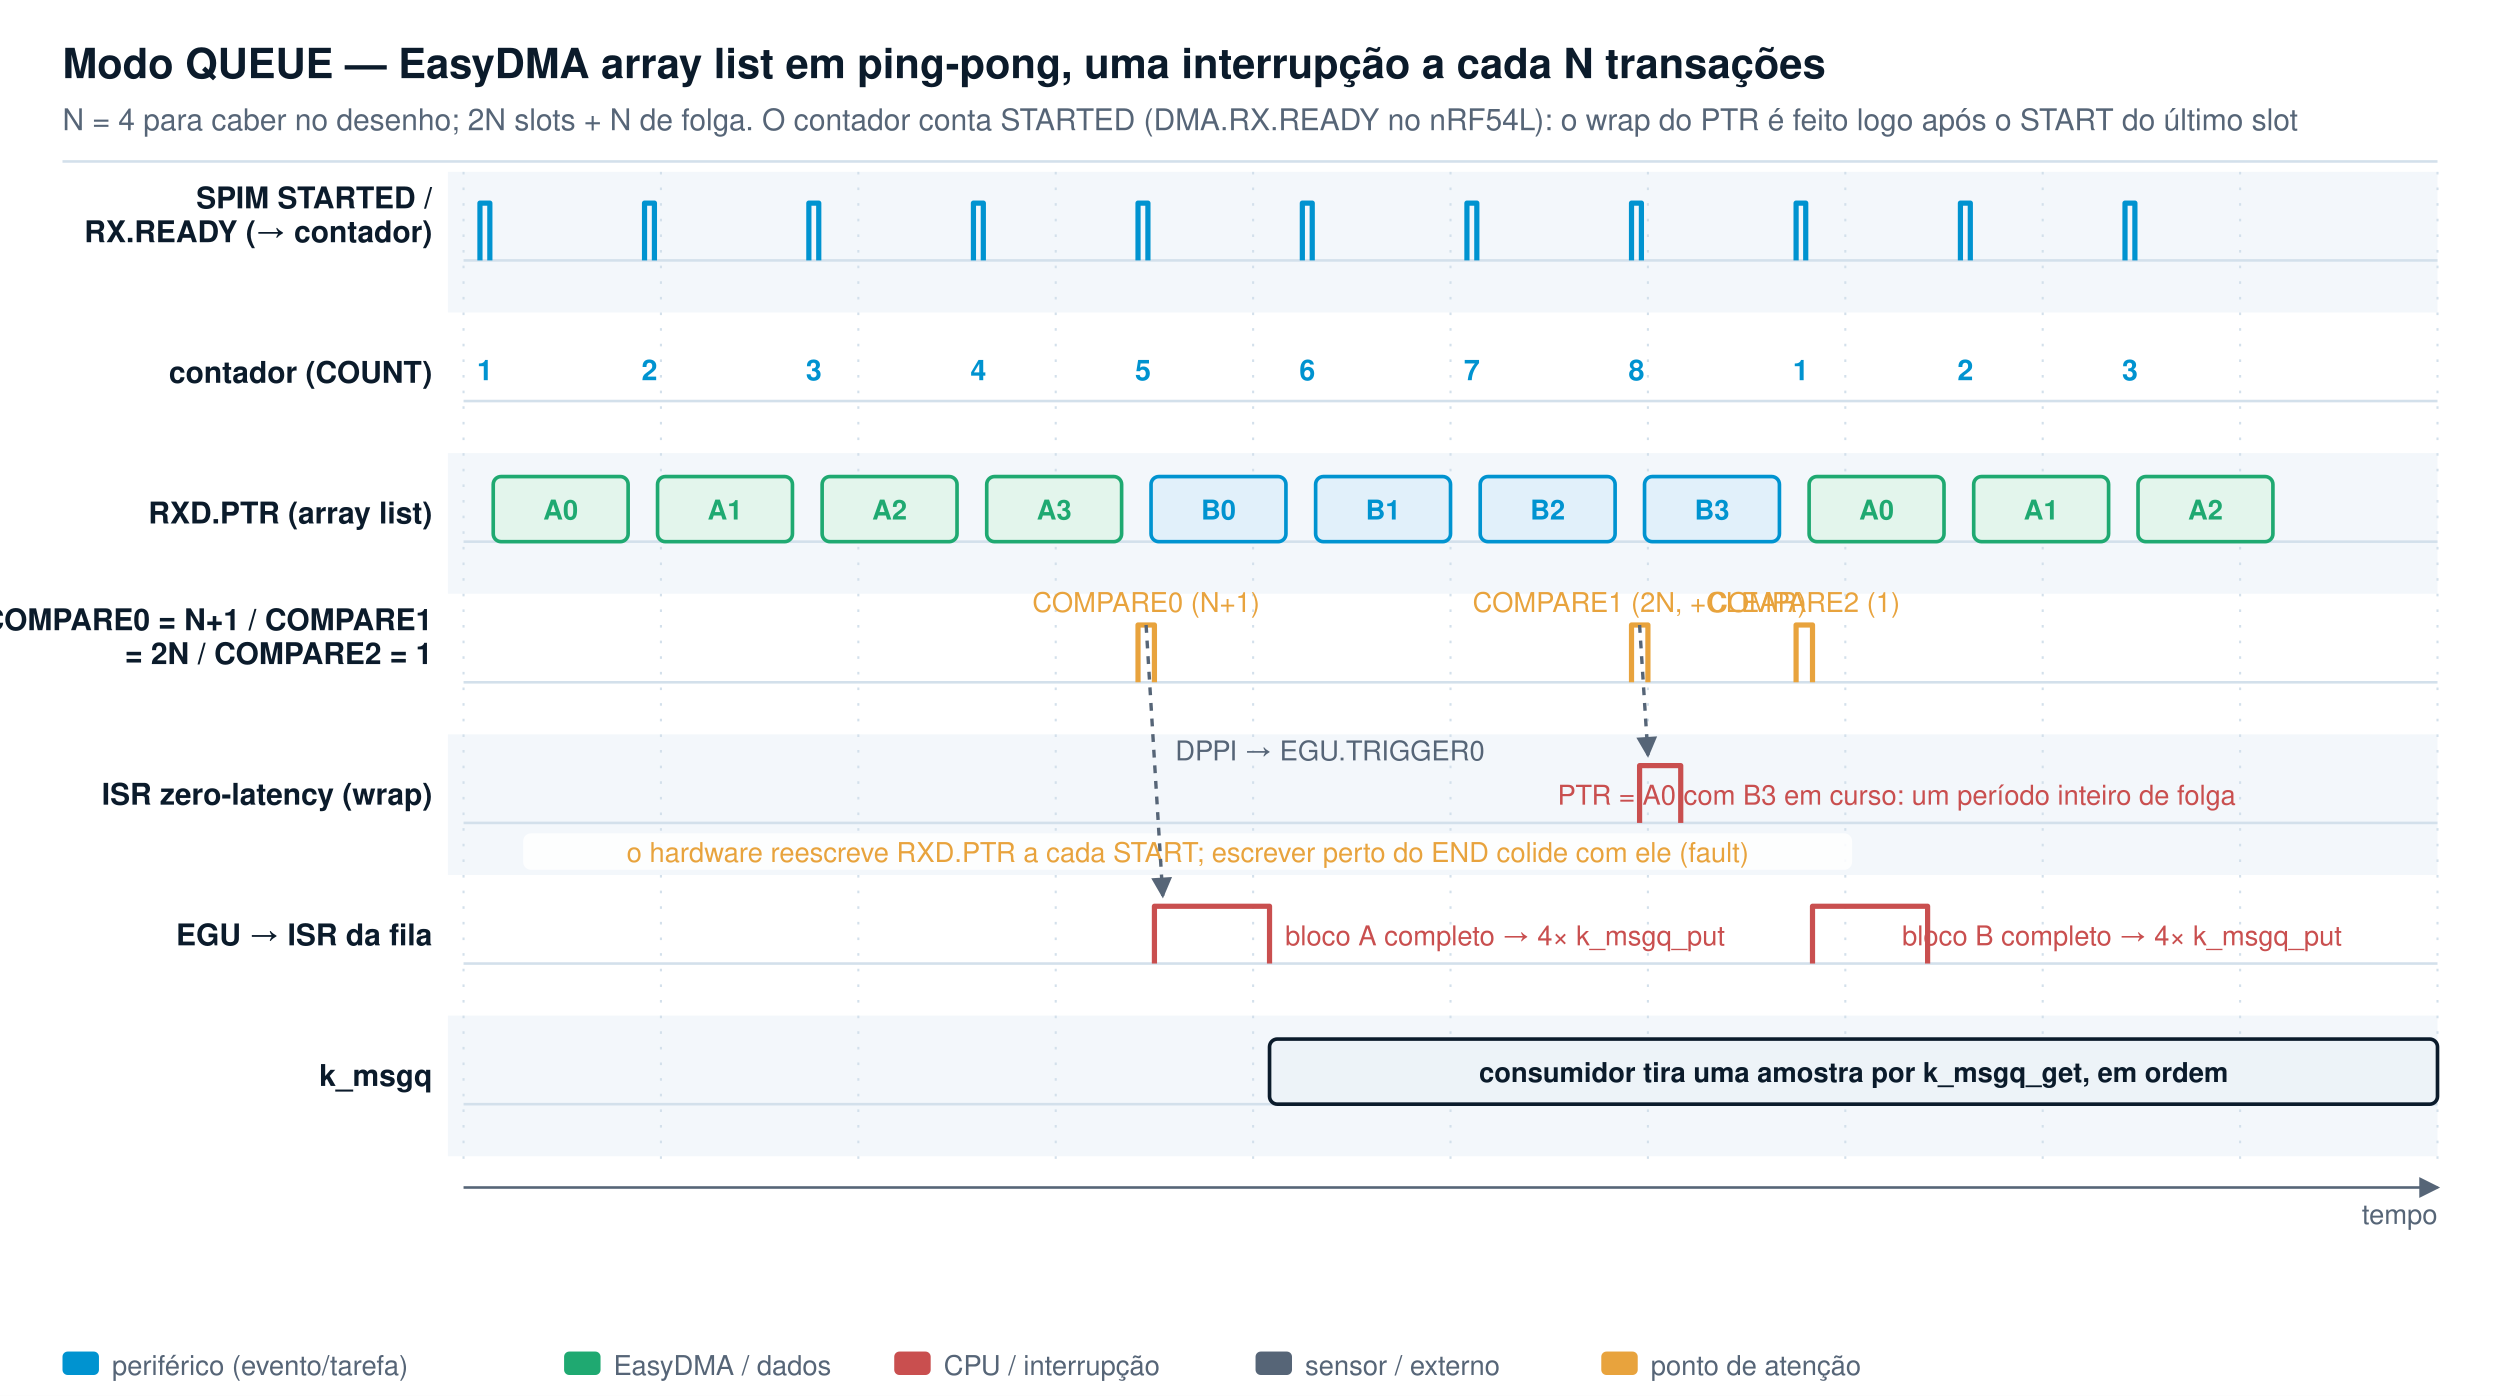
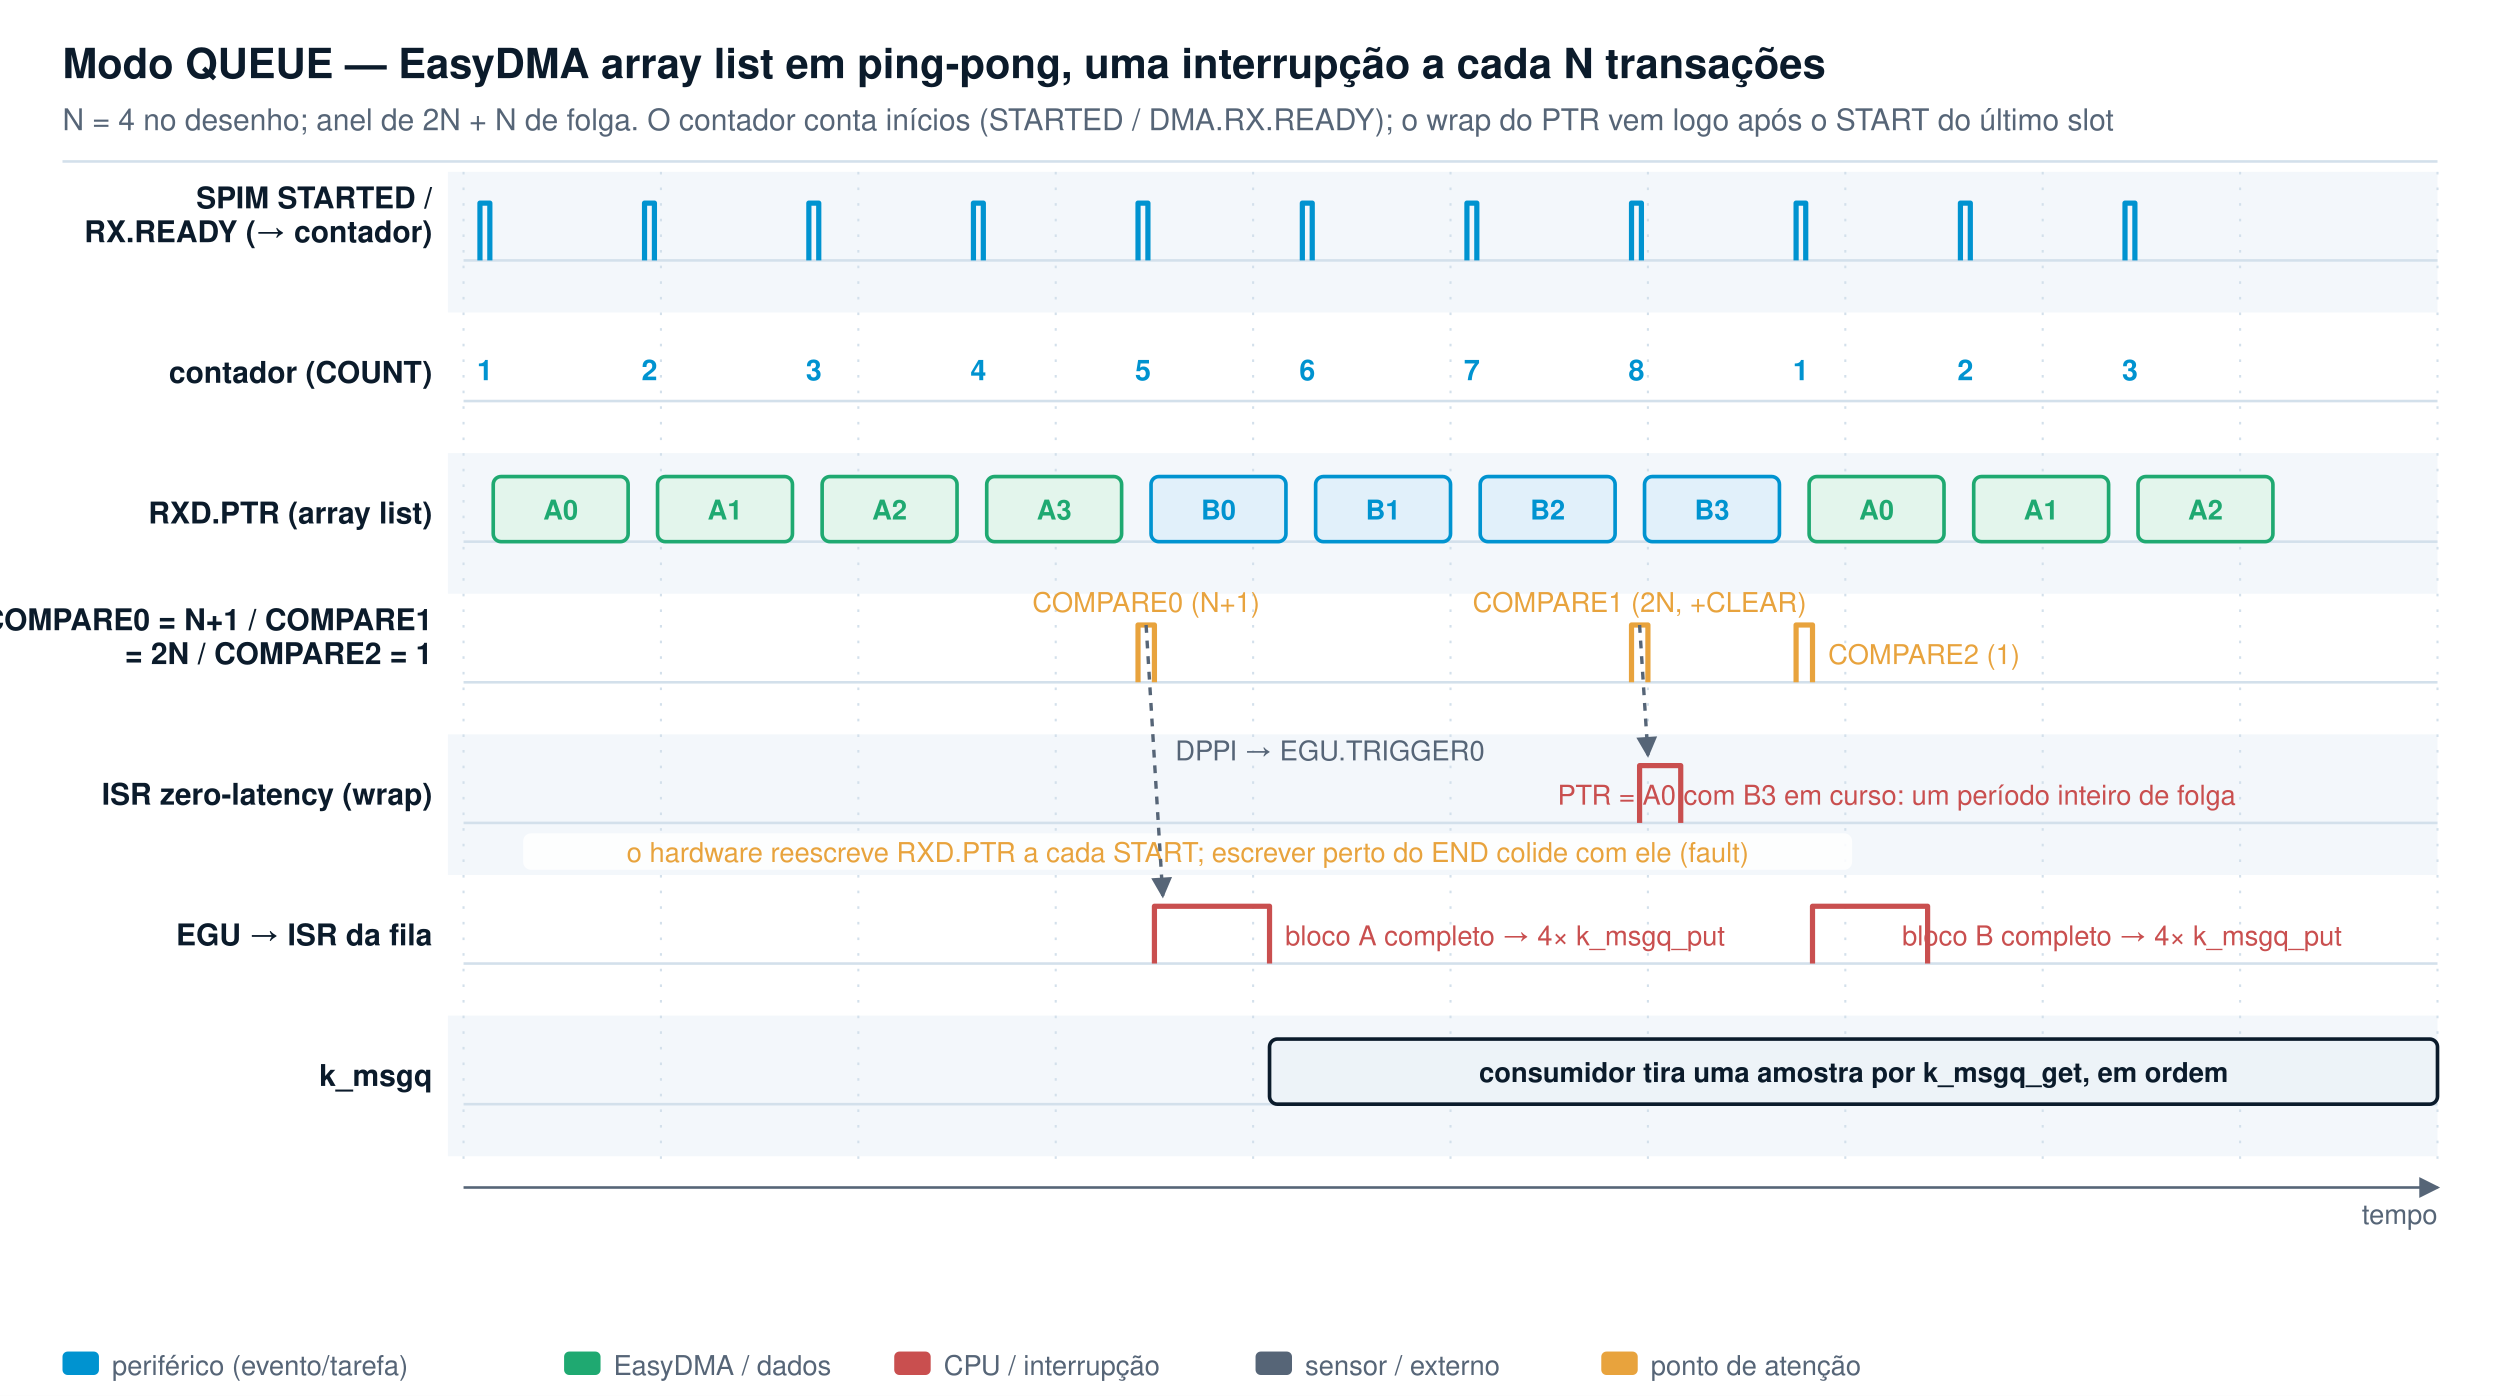
<svg xmlns="http://www.w3.org/2000/svg" width="960" height="536" viewBox="0 0 960 536">
  <defs>
    <marker id="arr" markerWidth="9" markerHeight="9" refX="7" refY="4.5" orient="auto" markerUnits="userSpaceOnUse">
      <path d="M0,0.5 L8,4.5 L0,8.5 z" fill="#566577" />
    </marker>
    <marker id="arr-blue" markerWidth="9" markerHeight="9" refX="7" refY="4.5" orient="auto" markerUnits="userSpaceOnUse">
      <path d="M0,0.5 L8,4.5 L0,8.5 z" fill="#0093D0" />
    </marker>
    <marker id="arr-green" markerWidth="9" markerHeight="9" refX="7" refY="4.5" orient="auto" markerUnits="userSpaceOnUse">
      <path d="M0,0.5 L8,4.5 L0,8.5 z" fill="#1FA971" />
    </marker>
    <marker id="arr-red" markerWidth="9" markerHeight="9" refX="7" refY="4.5" orient="auto" markerUnits="userSpaceOnUse">
      <path d="M0,0.5 L8,4.5 L0,8.5 z" fill="#C94F4F" />
    </marker>
    <filter id="shadow" x="-5%" y="-5%" width="110%" height="120%">
      <feDropShadow dx="0" dy="1.5" stdDeviation="1.5" flood-color="#00224E" flood-opacity="0.12" />
    </filter>
  </defs>
  <rect width="100%" height="100%" fill="white" />
  <text x="24" y="30" fill="#0B1B2B" font-family="Segoe UI, Helvetica Neue, Helvetica, Arial, sans-serif" font-size="16" font-weight="600">Modo QUEUE — EasyDMA array list em ping-pong, uma interrupção a cada N transações</text>
-   <text x="24" y="50" fill="#566577" font-family="Segoe UI, Helvetica Neue, Helvetica, Arial, sans-serif" font-size="11.5">N = 4 para caber no desenho; 2N slots + N de folga. O contador conta STARTED (DMA.RX.READY no nRF54L): o wrap do PTR é feito logo após o START do último slot</text>
+   <text x="24" y="50" fill="#566577" font-family="Segoe UI, Helvetica Neue, Helvetica, Arial, sans-serif" font-size="11.5">N = 4 no desenho; anel de 2N + N de folga. O contador conta inícios (STARTED / DMA.RX.READY); o wrap do PTR vem logo após o START do último slot</text>
  <line x1="24" y1="62" x2="936" y2="62" stroke="#D3E0EB" stroke-width="1" />
  <rect x="172" y="66" width="764" height="54" fill="#F3F7FB" />
  <line x1="178" y1="100" x2="936" y2="100" stroke="#D3E0EB" stroke-width="1" />
  <text x="166" y="80" text-anchor="end" fill="#0B1B2B" font-family="Segoe UI, Helvetica Neue, Helvetica, Arial, sans-serif" font-size="11.5" font-weight="600">SPIM STARTED /</text>
  <text x="166" y="93" text-anchor="end" fill="#0B1B2B" font-family="Segoe UI, Helvetica Neue, Helvetica, Arial, sans-serif" font-size="11.5" font-weight="600">RX.READY (→ contador)</text>
  <line x1="178" y1="154" x2="936" y2="154" stroke="#D3E0EB" stroke-width="1" />
  <text x="166" y="147" text-anchor="end" fill="#0B1B2B" font-family="Segoe UI, Helvetica Neue, Helvetica, Arial, sans-serif" font-size="11.5" font-weight="600">contador (COUNT)</text>
  <rect x="172" y="174" width="764" height="54" fill="#F3F7FB" />
  <line x1="178" y1="208" x2="936" y2="208" stroke="#D3E0EB" stroke-width="1" />
  <text x="166" y="201" text-anchor="end" fill="#0B1B2B" font-family="Segoe UI, Helvetica Neue, Helvetica, Arial, sans-serif" font-size="11.5" font-weight="600">RXD.PTR (array list)</text>
  <line x1="178" y1="262" x2="936" y2="262" stroke="#D3E0EB" stroke-width="1" />
  <text x="166" y="242" text-anchor="end" fill="#0B1B2B" font-family="Segoe UI, Helvetica Neue, Helvetica, Arial, sans-serif" font-size="11.5" font-weight="600">COMPARE0 = N+1 / COMPARE1</text>
  <text x="166" y="255" text-anchor="end" fill="#0B1B2B" font-family="Segoe UI, Helvetica Neue, Helvetica, Arial, sans-serif" font-size="11.5" font-weight="600">= 2N / COMPARE2 = 1</text>
  <rect x="172" y="282" width="764" height="54" fill="#F3F7FB" />
  <line x1="178" y1="316" x2="936" y2="316" stroke="#D3E0EB" stroke-width="1" />
  <text x="166" y="309" text-anchor="end" fill="#0B1B2B" font-family="Segoe UI, Helvetica Neue, Helvetica, Arial, sans-serif" font-size="11.5" font-weight="600">ISR zero-latency (wrap)</text>
  <line x1="178" y1="370" x2="936" y2="370" stroke="#D3E0EB" stroke-width="1" />
  <text x="166" y="363" text-anchor="end" fill="#0B1B2B" font-family="Segoe UI, Helvetica Neue, Helvetica, Arial, sans-serif" font-size="11.5" font-weight="600">EGU → ISR da fila</text>
  <rect x="172" y="390" width="764" height="54" fill="#F3F7FB" />
  <line x1="178" y1="424" x2="936" y2="424" stroke="#D3E0EB" stroke-width="1" />
  <text x="166" y="417" text-anchor="end" fill="#0B1B2B" font-family="Segoe UI, Helvetica Neue, Helvetica, Arial, sans-serif" font-size="11.5" font-weight="600">k_msgq</text>
  <line x1="178.0" y1="66" x2="178.0" y2="448" stroke="#D3E0EB" stroke-width="0.8" stroke-dasharray="1 5" />
  <line x1="253.8" y1="66" x2="253.8" y2="448" stroke="#D3E0EB" stroke-width="0.8" stroke-dasharray="1 5" />
  <line x1="329.6" y1="66" x2="329.6" y2="448" stroke="#D3E0EB" stroke-width="0.8" stroke-dasharray="1 5" />
  <line x1="405.4" y1="66" x2="405.4" y2="448" stroke="#D3E0EB" stroke-width="0.8" stroke-dasharray="1 5" />
  <line x1="481.2" y1="66" x2="481.2" y2="448" stroke="#D3E0EB" stroke-width="0.8" stroke-dasharray="1 5" />
  <line x1="557.0" y1="66" x2="557.0" y2="448" stroke="#D3E0EB" stroke-width="0.8" stroke-dasharray="1 5" />
  <line x1="632.8" y1="66" x2="632.8" y2="448" stroke="#D3E0EB" stroke-width="0.8" stroke-dasharray="1 5" />
  <line x1="708.6" y1="66" x2="708.6" y2="448" stroke="#D3E0EB" stroke-width="0.8" stroke-dasharray="1 5" />
  <line x1="784.4" y1="66" x2="784.4" y2="448" stroke="#D3E0EB" stroke-width="0.8" stroke-dasharray="1 5" />
  <line x1="860.2" y1="66" x2="860.2" y2="448" stroke="#D3E0EB" stroke-width="0.8" stroke-dasharray="1 5" />
  <line x1="936.0" y1="66" x2="936.0" y2="448" stroke="#D3E0EB" stroke-width="0.8" stroke-dasharray="1 5" />
  <path d="M184.3,100.0 V78.0 H188.1 V100.0" fill="none" stroke="#0093D0" stroke-width="2" stroke-linejoin="round" />
  <text x="186.2" y="146.0" fill="#0093D0" text-anchor="middle" font-family="Segoe UI, Helvetica Neue, Helvetica, Arial, sans-serif" font-size="11" font-weight="600">1</text>
  <path d="M247.5,100.0 V78.0 H251.3 V100.0" fill="none" stroke="#0093D0" stroke-width="2" stroke-linejoin="round" />
  <text x="249.4" y="146.0" fill="#0093D0" text-anchor="middle" font-family="Segoe UI, Helvetica Neue, Helvetica, Arial, sans-serif" font-size="11" font-weight="600">2</text>
  <path d="M310.6,100.0 V78.0 H314.4 V100.0" fill="none" stroke="#0093D0" stroke-width="2" stroke-linejoin="round" />
  <text x="312.5" y="146.0" fill="#0093D0" text-anchor="middle" font-family="Segoe UI, Helvetica Neue, Helvetica, Arial, sans-serif" font-size="11" font-weight="600">3</text>
  <path d="M373.8,100.0 V78.0 H377.6 V100.0" fill="none" stroke="#0093D0" stroke-width="2" stroke-linejoin="round" />
  <text x="375.7" y="146.0" fill="#0093D0" text-anchor="middle" font-family="Segoe UI, Helvetica Neue, Helvetica, Arial, sans-serif" font-size="11" font-weight="600">4</text>
  <path d="M437.0,100.0 V78.0 H440.8 V100.0" fill="none" stroke="#0093D0" stroke-width="2" stroke-linejoin="round" />
  <text x="438.9" y="146.0" fill="#0093D0" text-anchor="middle" font-family="Segoe UI, Helvetica Neue, Helvetica, Arial, sans-serif" font-size="11" font-weight="600">5</text>
  <path d="M500.1,100.0 V78.0 H503.9 V100.0" fill="none" stroke="#0093D0" stroke-width="2" stroke-linejoin="round" />
  <text x="502.0" y="146.0" fill="#0093D0" text-anchor="middle" font-family="Segoe UI, Helvetica Neue, Helvetica, Arial, sans-serif" font-size="11" font-weight="600">6</text>
  <path d="M563.3,100.0 V78.0 H567.1 V100.0" fill="none" stroke="#0093D0" stroke-width="2" stroke-linejoin="round" />
  <text x="565.2" y="146.0" fill="#0093D0" text-anchor="middle" font-family="Segoe UI, Helvetica Neue, Helvetica, Arial, sans-serif" font-size="11" font-weight="600">7</text>
  <path d="M626.5,100.0 V78.0 H630.3 V100.0" fill="none" stroke="#0093D0" stroke-width="2" stroke-linejoin="round" />
  <text x="628.4" y="146.0" fill="#0093D0" text-anchor="middle" font-family="Segoe UI, Helvetica Neue, Helvetica, Arial, sans-serif" font-size="11" font-weight="600">8</text>
  <path d="M689.7,100.0 V78.0 H693.4 V100.0" fill="none" stroke="#0093D0" stroke-width="2" stroke-linejoin="round" />
  <text x="691.5" y="146.0" fill="#0093D0" text-anchor="middle" font-family="Segoe UI, Helvetica Neue, Helvetica, Arial, sans-serif" font-size="11" font-weight="600">1</text>
  <path d="M752.8,100.0 V78.0 H756.6 V100.0" fill="none" stroke="#0093D0" stroke-width="2" stroke-linejoin="round" />
  <text x="754.7" y="146.0" fill="#0093D0" text-anchor="middle" font-family="Segoe UI, Helvetica Neue, Helvetica, Arial, sans-serif" font-size="11" font-weight="600">2</text>
  <path d="M816.0,100.0 V78.0 H819.8 V100.0" fill="none" stroke="#0093D0" stroke-width="2" stroke-linejoin="round" />
  <text x="817.9" y="146.0" fill="#0093D0" text-anchor="middle" font-family="Segoe UI, Helvetica Neue, Helvetica, Arial, sans-serif" font-size="11" font-weight="600">3</text>
  <rect x="189.4" y="183.0" width="51.8" height="25" rx="3" fill="#E3F5EC" stroke="#1FA971" stroke-width="1.4" />
  <text x="215.3" y="199.5" fill="#1FA971" text-anchor="middle" font-family="Segoe UI, Helvetica Neue, Helvetica, Arial, sans-serif" font-size="10.5" font-weight="600">A0</text>
  <rect x="252.5" y="183.0" width="51.8" height="25" rx="3" fill="#E3F5EC" stroke="#1FA971" stroke-width="1.4" />
  <text x="278.4" y="199.5" fill="#1FA971" text-anchor="middle" font-family="Segoe UI, Helvetica Neue, Helvetica, Arial, sans-serif" font-size="10.5" font-weight="600">A1</text>
  <rect x="315.7" y="183.0" width="51.8" height="25" rx="3" fill="#E3F5EC" stroke="#1FA971" stroke-width="1.4" />
  <text x="341.6" y="199.5" fill="#1FA971" text-anchor="middle" font-family="Segoe UI, Helvetica Neue, Helvetica, Arial, sans-serif" font-size="10.5" font-weight="600">A2</text>
  <rect x="378.9" y="183.0" width="51.8" height="25" rx="3" fill="#E3F5EC" stroke="#1FA971" stroke-width="1.4" />
  <text x="404.8" y="199.5" fill="#1FA971" text-anchor="middle" font-family="Segoe UI, Helvetica Neue, Helvetica, Arial, sans-serif" font-size="10.5" font-weight="600">A3</text>
  <rect x="442.0" y="183.0" width="51.8" height="25" rx="3" fill="#E1F0FA" stroke="#0093D0" stroke-width="1.4" />
  <text x="467.9" y="199.5" fill="#0093D0" text-anchor="middle" font-family="Segoe UI, Helvetica Neue, Helvetica, Arial, sans-serif" font-size="10.5" font-weight="600">B0</text>
  <rect x="505.2" y="183.0" width="51.8" height="25" rx="3" fill="#E1F0FA" stroke="#0093D0" stroke-width="1.4" />
  <text x="531.1" y="199.5" fill="#0093D0" text-anchor="middle" font-family="Segoe UI, Helvetica Neue, Helvetica, Arial, sans-serif" font-size="10.5" font-weight="600">B1</text>
  <rect x="568.4" y="183.0" width="51.8" height="25" rx="3" fill="#E1F0FA" stroke="#0093D0" stroke-width="1.4" />
  <text x="594.3" y="199.5" fill="#0093D0" text-anchor="middle" font-family="Segoe UI, Helvetica Neue, Helvetica, Arial, sans-serif" font-size="10.5" font-weight="600">B2</text>
  <rect x="631.5" y="183.0" width="51.8" height="25" rx="3" fill="#E1F0FA" stroke="#0093D0" stroke-width="1.4" />
  <text x="657.4" y="199.5" fill="#0093D0" text-anchor="middle" font-family="Segoe UI, Helvetica Neue, Helvetica, Arial, sans-serif" font-size="10.5" font-weight="600">B3</text>
  <rect x="694.7" y="183.0" width="51.8" height="25" rx="3" fill="#E3F5EC" stroke="#1FA971" stroke-width="1.4" />
  <text x="720.6" y="199.5" fill="#1FA971" text-anchor="middle" font-family="Segoe UI, Helvetica Neue, Helvetica, Arial, sans-serif" font-size="10.5" font-weight="600">A0</text>
  <rect x="757.9" y="183.0" width="51.8" height="25" rx="3" fill="#E3F5EC" stroke="#1FA971" stroke-width="1.4" />
  <text x="783.8" y="199.5" fill="#1FA971" text-anchor="middle" font-family="Segoe UI, Helvetica Neue, Helvetica, Arial, sans-serif" font-size="10.5" font-weight="600">A1</text>
  <rect x="821.0" y="183.0" width="51.8" height="25" rx="3" fill="#E3F5EC" stroke="#1FA971" stroke-width="1.4" />
  <text x="846.9" y="199.5" fill="#1FA971" text-anchor="middle" font-family="Segoe UI, Helvetica Neue, Helvetica, Arial, sans-serif" font-size="10.5" font-weight="600">A2</text>
  <path d="M437.0,262.0 V240.0 H443.3 V262.0" fill="none" stroke="#E8A33D" stroke-width="2" stroke-linejoin="round" />
  <text x="440.1" y="235.0" fill="#E8A33D" text-anchor="middle" font-family="Segoe UI, Helvetica Neue, Helvetica, Arial, sans-serif" font-size="10.5">COMPARE0 (N+1)</text>
  <path d="M626.5,262.0 V240.0 H632.8 V262.0" fill="none" stroke="#E8A33D" stroke-width="2" stroke-linejoin="round" />
  <text x="629.6" y="235.0" fill="#E8A33D" text-anchor="middle" font-family="Segoe UI, Helvetica Neue, Helvetica, Arial, sans-serif" font-size="10.5">COMPARE1 (2N, +CLEAR)</text>
  <path d="M689.7,262.0 V240.0 H696.0 V262.0" fill="none" stroke="#E8A33D" stroke-width="2" stroke-linejoin="round" />
-   <text x="692.8" y="235.0" fill="#E8A33D" text-anchor="middle" font-family="Segoe UI, Helvetica Neue, Helvetica, Arial, sans-serif" font-size="10.5">COMPARE2 (1)</text>
+   <text x="702.0" y="255.0" fill="#E8A33D" text-anchor="start" font-family="Segoe UI, Helvetica Neue, Helvetica, Arial, sans-serif" font-size="10.5">COMPARE2 (1)</text>
  <path d="M629.6,316.0 V294.0 H645.4 V316.0" fill="none" stroke="#C94F4F" stroke-width="2" stroke-linejoin="round" />
  <text x="598.1" y="309.0" fill="#C94F4F" text-anchor="start" font-family="Segoe UI, Helvetica Neue, Helvetica, Arial, sans-serif" font-size="10.5">PTR = A0 com B3 em curso: um período inteiro de folga</text>
  <path d="M443.3,370.0 V348.0 H487.5 V370.0" fill="none" stroke="#C94F4F" stroke-width="2" stroke-linejoin="round" />
  <text x="493.5" y="363.0" fill="#C94F4F" text-anchor="start" font-family="Segoe UI, Helvetica Neue, Helvetica, Arial, sans-serif" font-size="10.5">bloco A completo → 4× k_msgq_put</text>
  <path d="M696.0,370.0 V348.0 H740.2 V370.0" fill="none" stroke="#C94F4F" stroke-width="2" stroke-linejoin="round" />
  <text x="730.4" y="363.0" fill="#C94F4F" text-anchor="start" font-family="Segoe UI, Helvetica Neue, Helvetica, Arial, sans-serif" font-size="10.5">bloco B completo → 4× k_msgq_put</text>
  <rect x="487.5" y="399.0" width="448.5" height="25" rx="3" fill="#EDF3F8" stroke="#0B1B2B" stroke-width="1.4" />
  <text x="711.8" y="415.5" fill="#0B1B2B" text-anchor="middle" font-family="Segoe UI, Helvetica Neue, Helvetica, Arial, sans-serif" font-size="10.5" font-weight="600">consumidor tira uma amostra por k_msgq_get, em ordem</text>
  <rect x="200.9" y="320" width="510.3" height="14" rx="3" fill="white" opacity="0.85" />
  <text x="456.1" y="331.0" fill="#E8A33D" text-anchor="middle" font-family="Segoe UI, Helvetica Neue, Helvetica, Arial, sans-serif" font-size="10.5">o hardware reescreve RXD.PTR a cada START; escrever perto do END colide com ele (fault)</text>
  <line x1="629.6" y1="240.0" x2="632.8" y2="290.0" stroke="#566577" stroke-width="1.3" stroke-dasharray="3 3" marker-end="url(#arr)" />
  <line x1="440.1" y1="240.0" x2="446.5" y2="344.0" stroke="#566577" stroke-width="1.3" stroke-dasharray="3 3" marker-end="url(#arr)" />
  <text x="451.3" y="292.0" fill="#566577" text-anchor="start" font-family="Segoe UI, Helvetica Neue, Helvetica, Arial, sans-serif" font-size="10.5">DPPI → EGU.TRIGGER0</text>
  <line x1="178" y1="456" x2="936" y2="456" stroke="#566577" stroke-width="1" marker-end="url(#arr)" />
  <text x="936" y="470" text-anchor="end" fill="#566577" font-family="Segoe UI, Helvetica Neue, Helvetica, Arial, sans-serif" font-size="10.5">tempo</text>
  <rect x="24" y="519" width="14" height="9" rx="2" fill="#0093D0" />
  <text x="43" y="528" fill="#566577" font-family="Segoe UI, Helvetica Neue, Helvetica, Arial, sans-serif" font-size="10.5">periférico (evento/tarefa)</text>
  <rect x="216.61" y="519" width="14" height="9" rx="2" fill="#1FA971" />
  <text x="235.61" y="528" fill="#566577" font-family="Segoe UI, Helvetica Neue, Helvetica, Arial, sans-serif" font-size="10.5">EasyDMA / dados</text>
  <rect x="343.385" y="519" width="14" height="9" rx="2" fill="#C94F4F" />
  <text x="362.385" y="528" fill="#566577" font-family="Segoe UI, Helvetica Neue, Helvetica, Arial, sans-serif" font-size="10.5">CPU / interrupção</text>
  <rect x="482.13" y="519" width="14" height="9" rx="2" fill="#566577" />
  <text x="501.13" y="528" fill="#566577" font-family="Segoe UI, Helvetica Neue, Helvetica, Arial, sans-serif" font-size="10.5">sensor / externo</text>
  <rect x="614.89" y="519" width="14" height="9" rx="2" fill="#E8A33D" />
  <text x="633.89" y="528" fill="#566577" font-family="Segoe UI, Helvetica Neue, Helvetica, Arial, sans-serif" font-size="10.5">ponto de atenção</text>
</svg>
